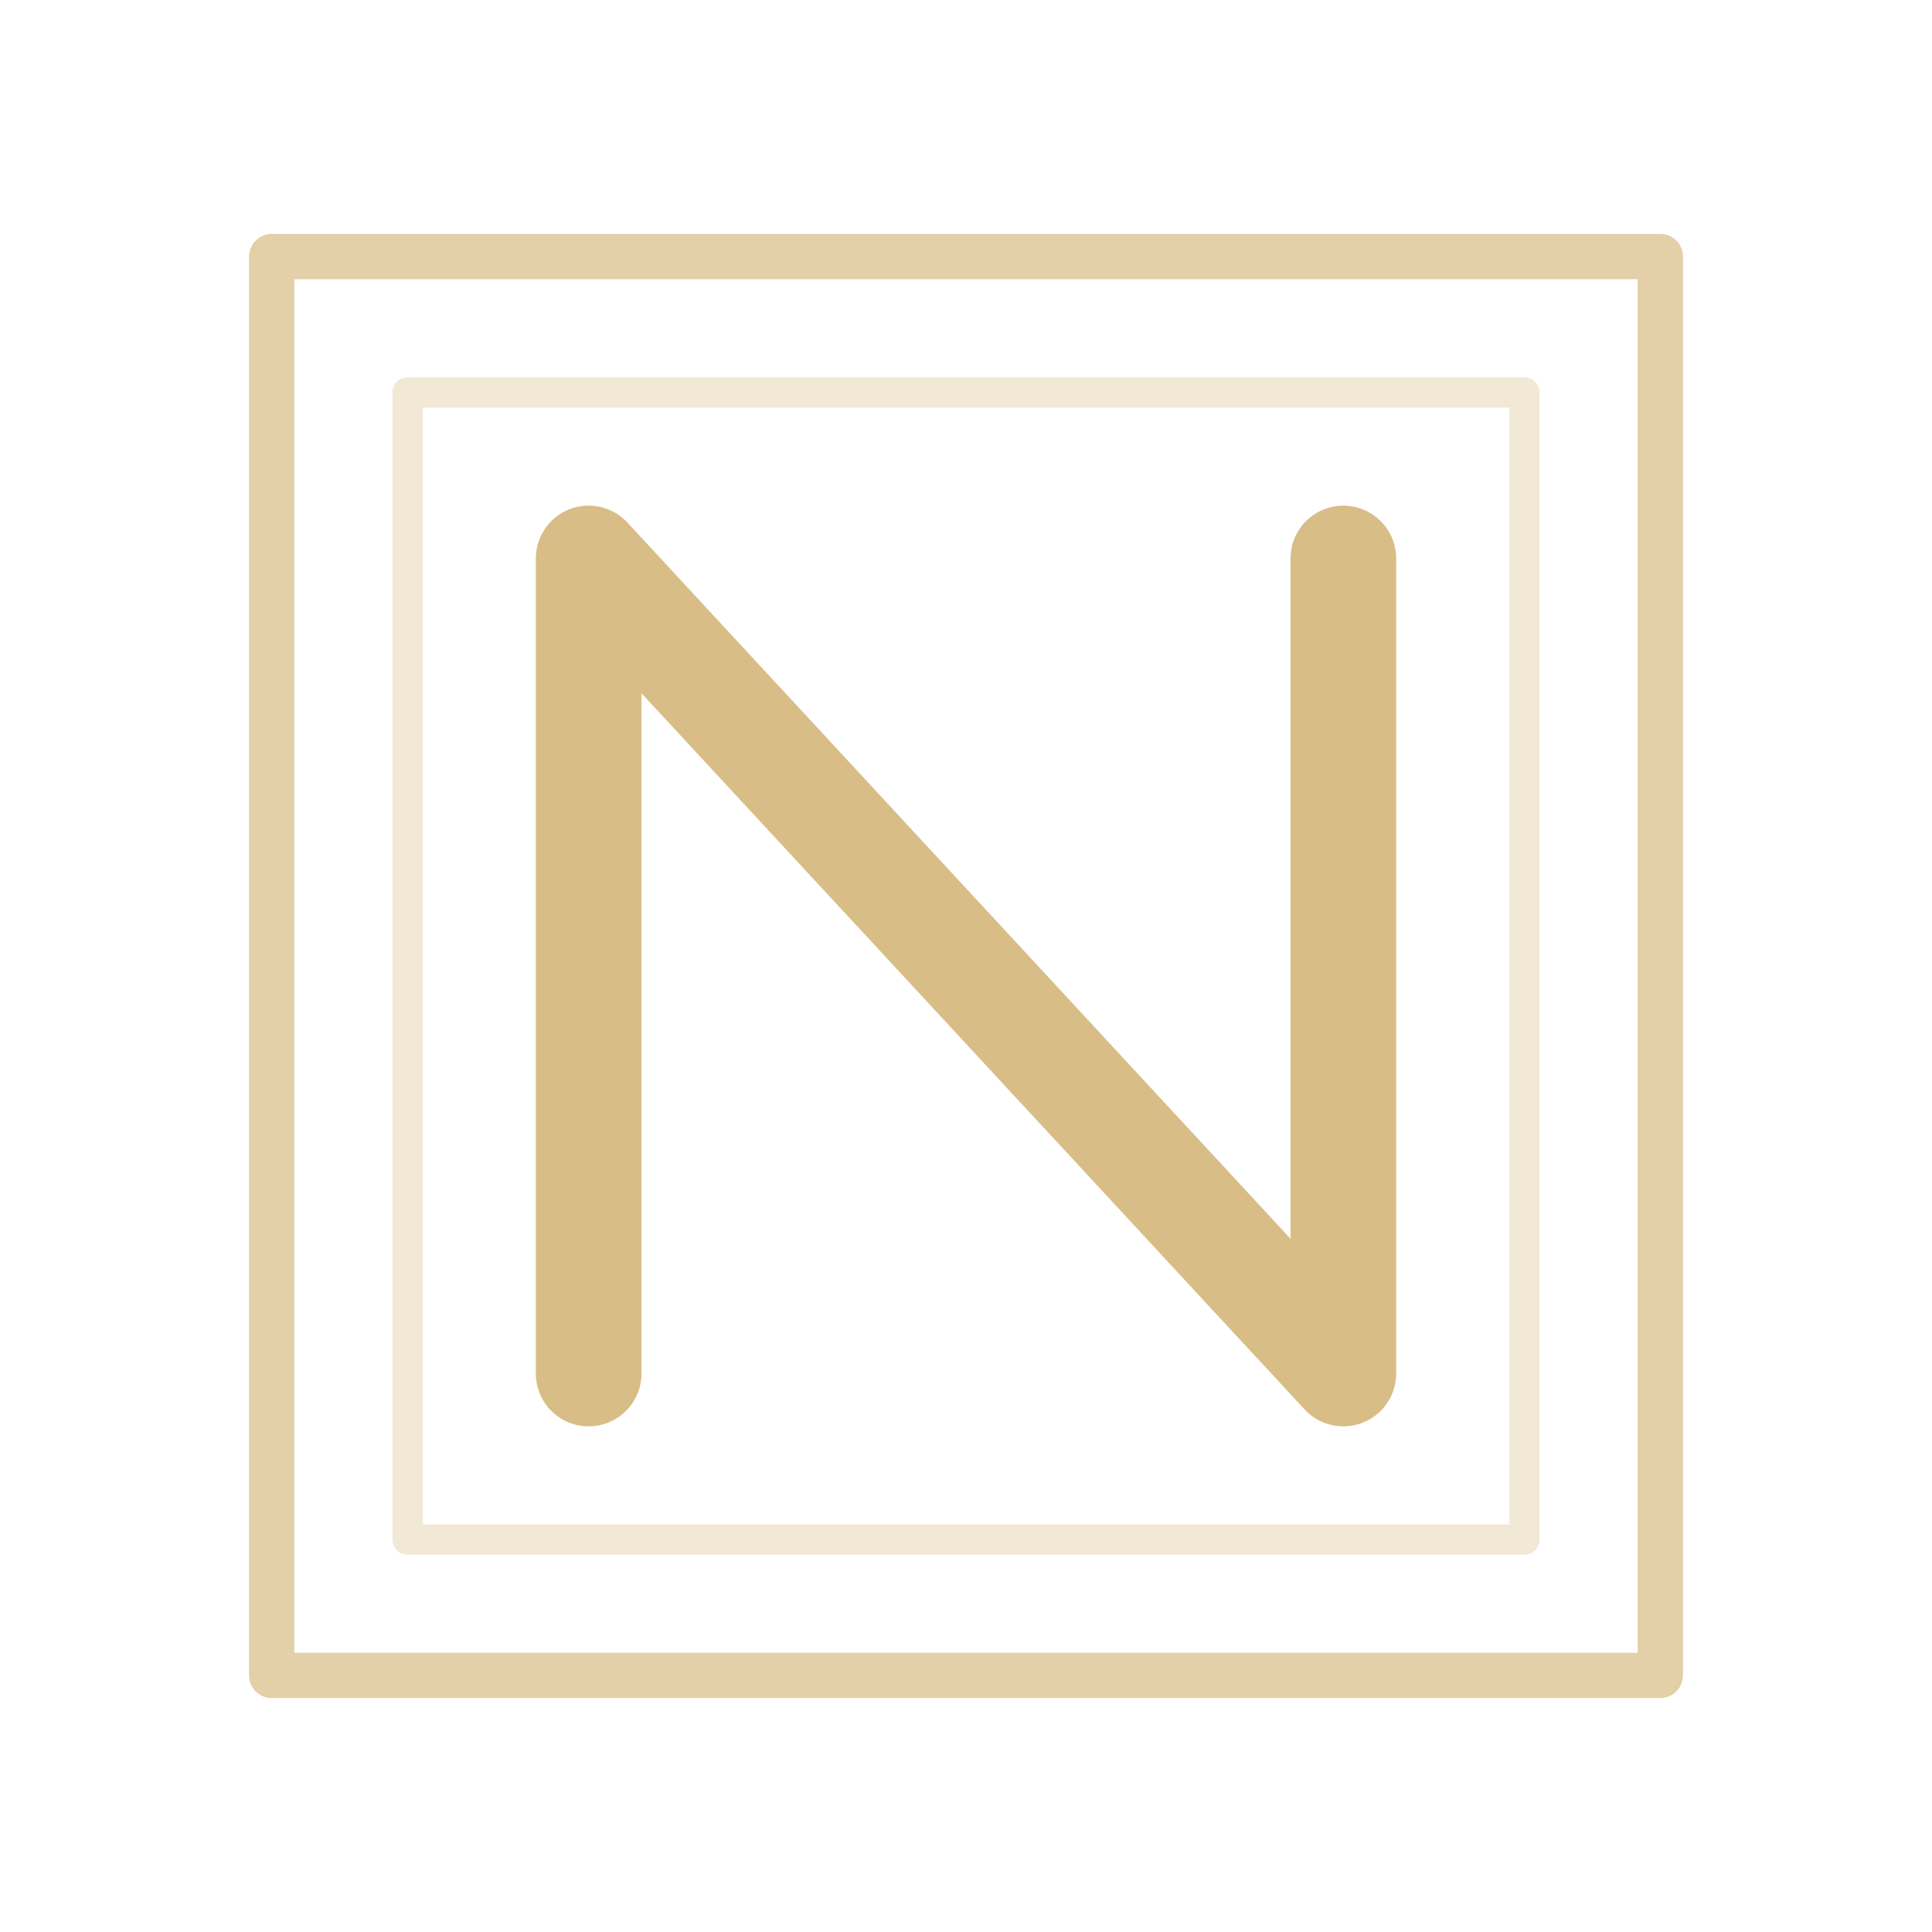
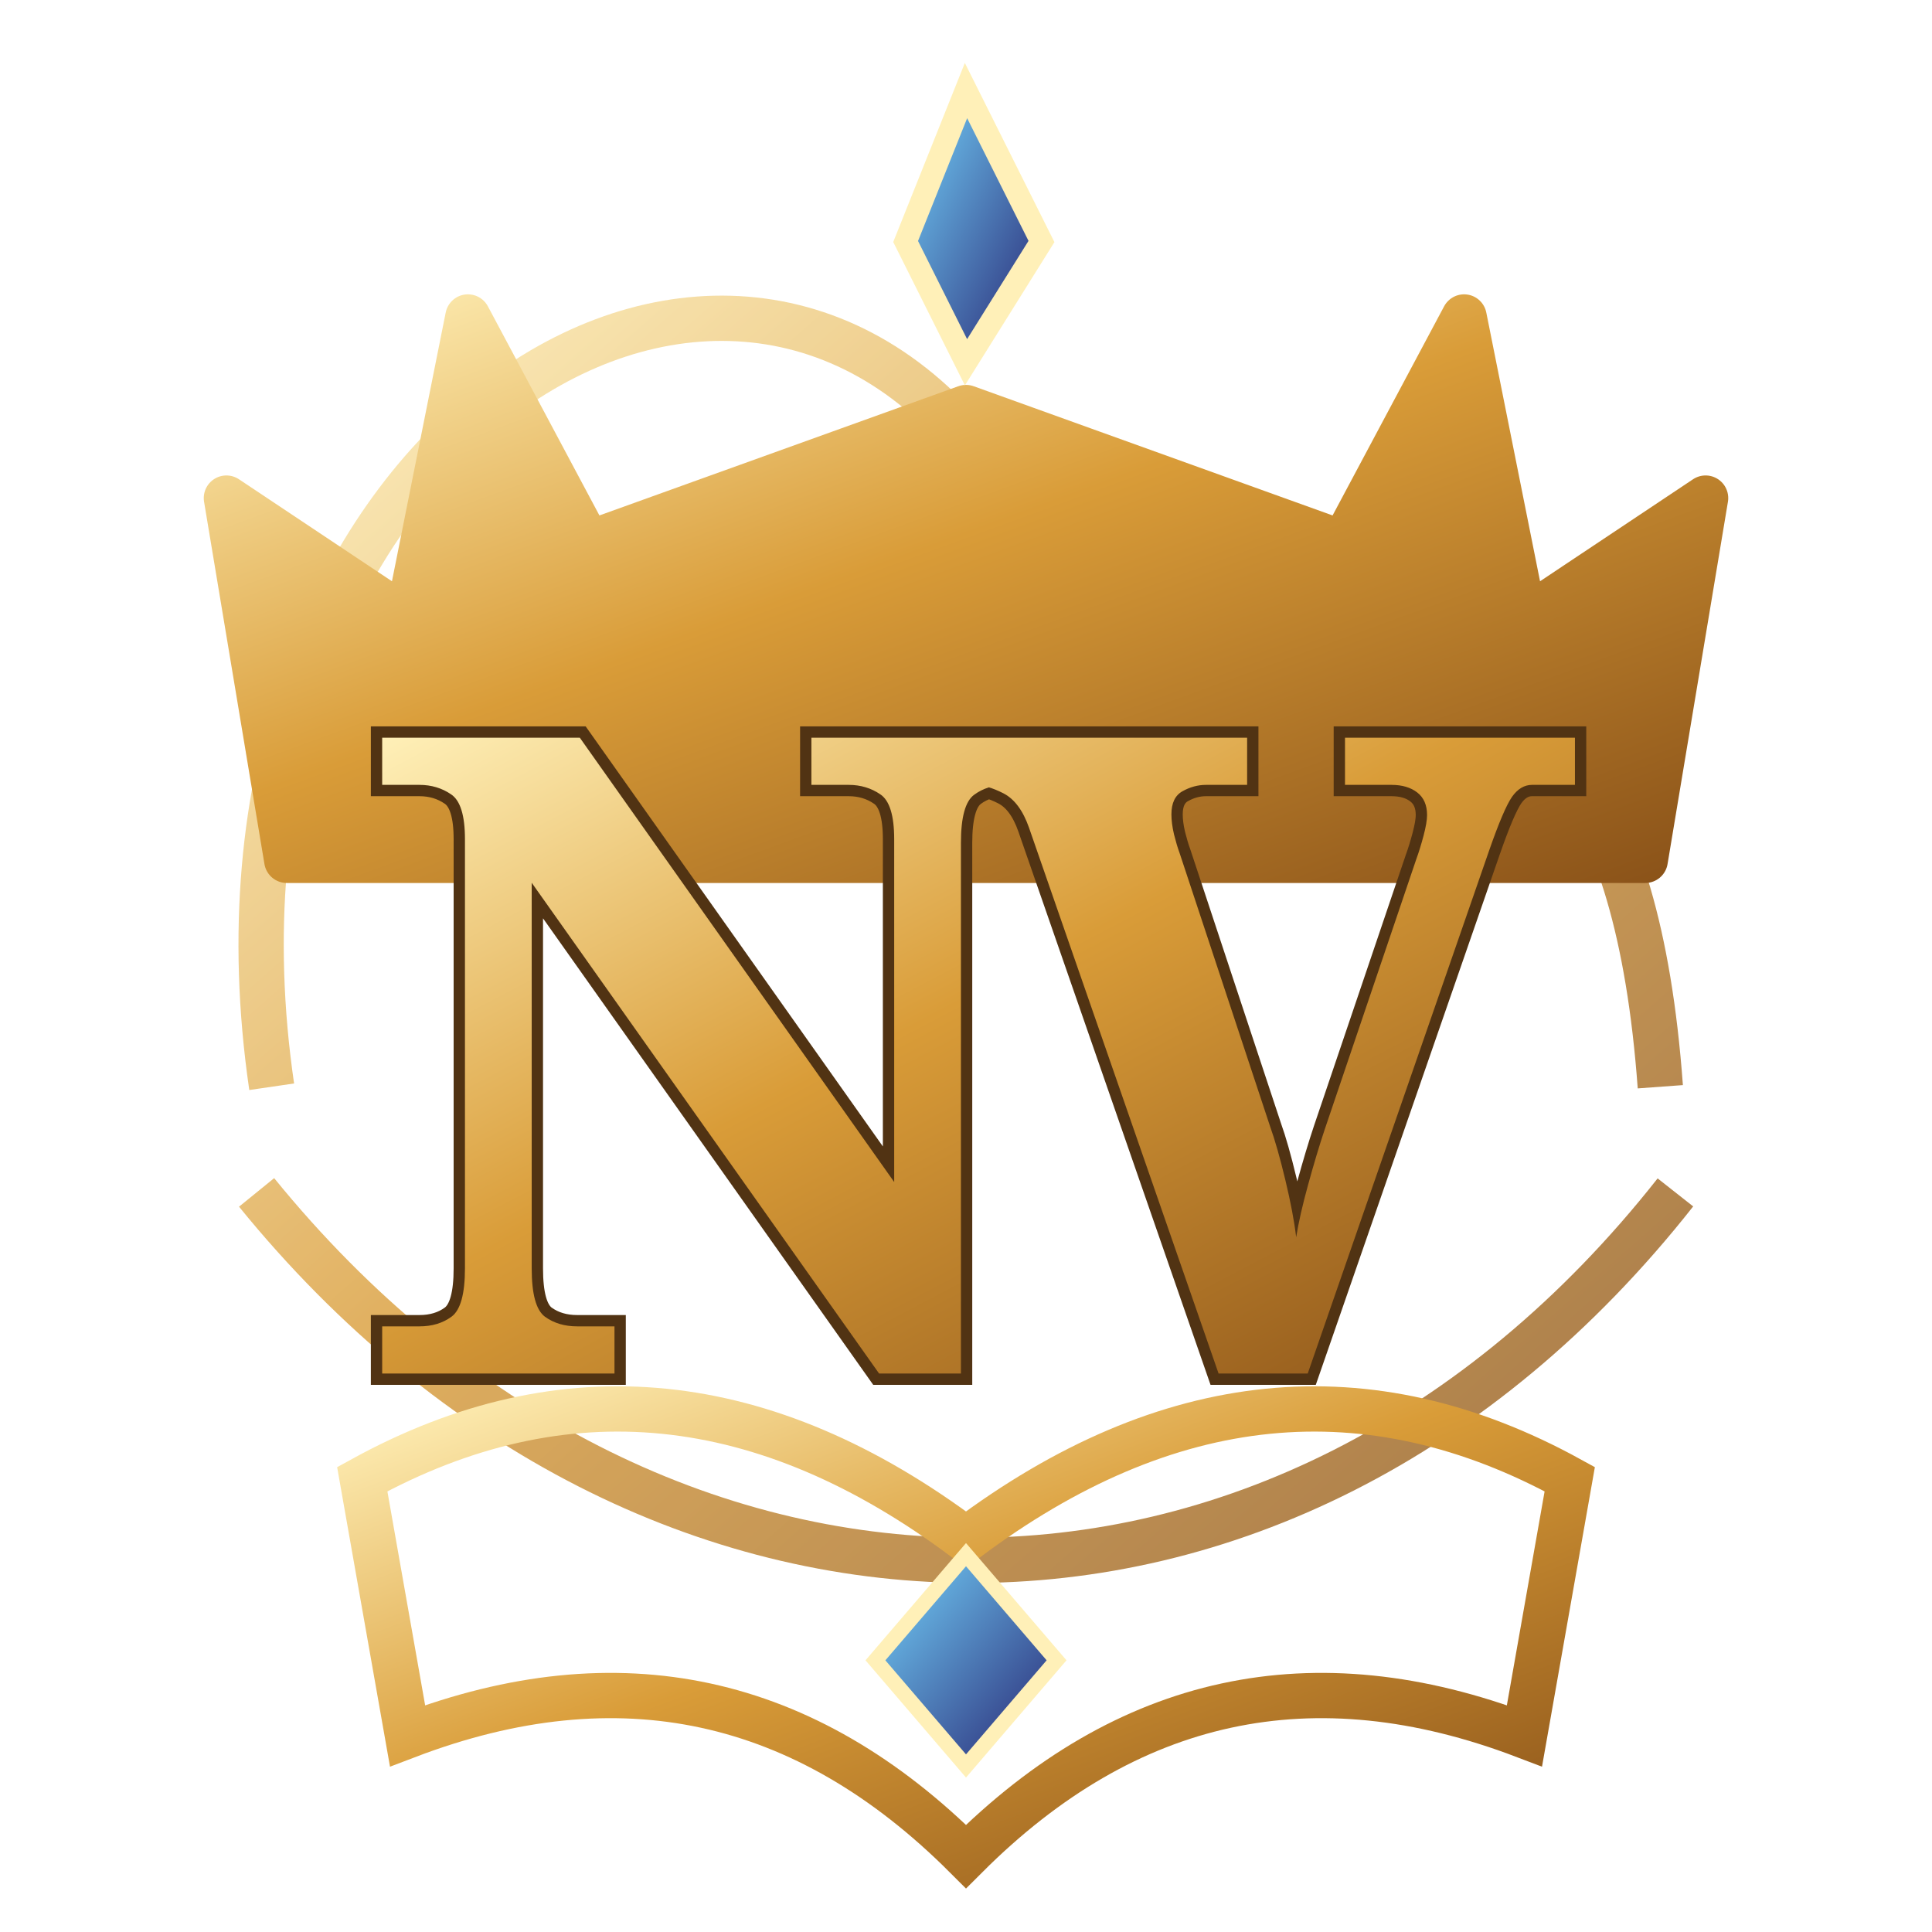
- <svg xmlns="http://www.w3.org/2000/svg" width="512" height="512" viewBox="0 0 128 128">
-   <g fill="none" stroke="#d8bd87" stroke-linecap="round" stroke-linejoin="round">
-     <path stroke-width="3" d="M18 17h92v94H18z" opacity=".72" />
-     <path stroke-width="2" d="M27 26h74v76H27z" opacity=".35" />
-     <path stroke-width="7" d="M39 91V37l50 54V37" />
+ <svg xmlns="http://www.w3.org/2000/svg" viewBox="0 0 128 128" role="img" aria-labelledby="title">
+   <defs>
+     <linearGradient id="g" x1="0" y1="0" x2="1" y2="1">
+       <stop stop-color="#fff0b8" />
+       <stop offset=".45" stop-color="#d99c38" />
+       <stop offset="1" stop-color="#8b5319" />
+     </linearGradient>
+     <linearGradient id="b" x1="0" y1="0" x2="1" y2="1">
+       <stop stop-color="#76d8ff" />
+       <stop offset="1" stop-color="#25206f" />
+     </linearGradient>
+   </defs>
+   <g fill="none" stroke="url(#g)" stroke-width="3" stroke-linejoin="round">
+     <path d="M18 72C12 31 46 8 64 29s43 2 46 43M17 79c26 32 68 33 94 0" opacity=".8" />
+     <path d="M39 36l-8-15-4 20-12-8 4 24h90l4-24-12 8-4-20-8 15-25-9z" fill="url(#g)" />
  </g>
+   <path d="M60 16l4-10 5 10-5 8z" fill="url(#b)" stroke="#fff0b8" stroke-width="1.5" />
+   <text x="64" y="91" text-anchor="middle" font-family="Georgia,serif" font-size="59" font-weight="bold" letter-spacing="-7" fill="url(#g)" stroke="#513313" stroke-width="1.5" paint-order="stroke">NV</text>
+   <path d="M24 98q20-11 40 4 20-15 40-4l-3 17q-21-8-37 8-16-16-37-8z" fill="none" stroke="url(#g)" stroke-width="3" />
+   <path d="M64 102v19" stroke="url(#g)" stroke-width="2" />
+   <path d="M64 103l6 7-6 7-6-7z" fill="url(#b)" stroke="#fff0b8" />
</svg>
